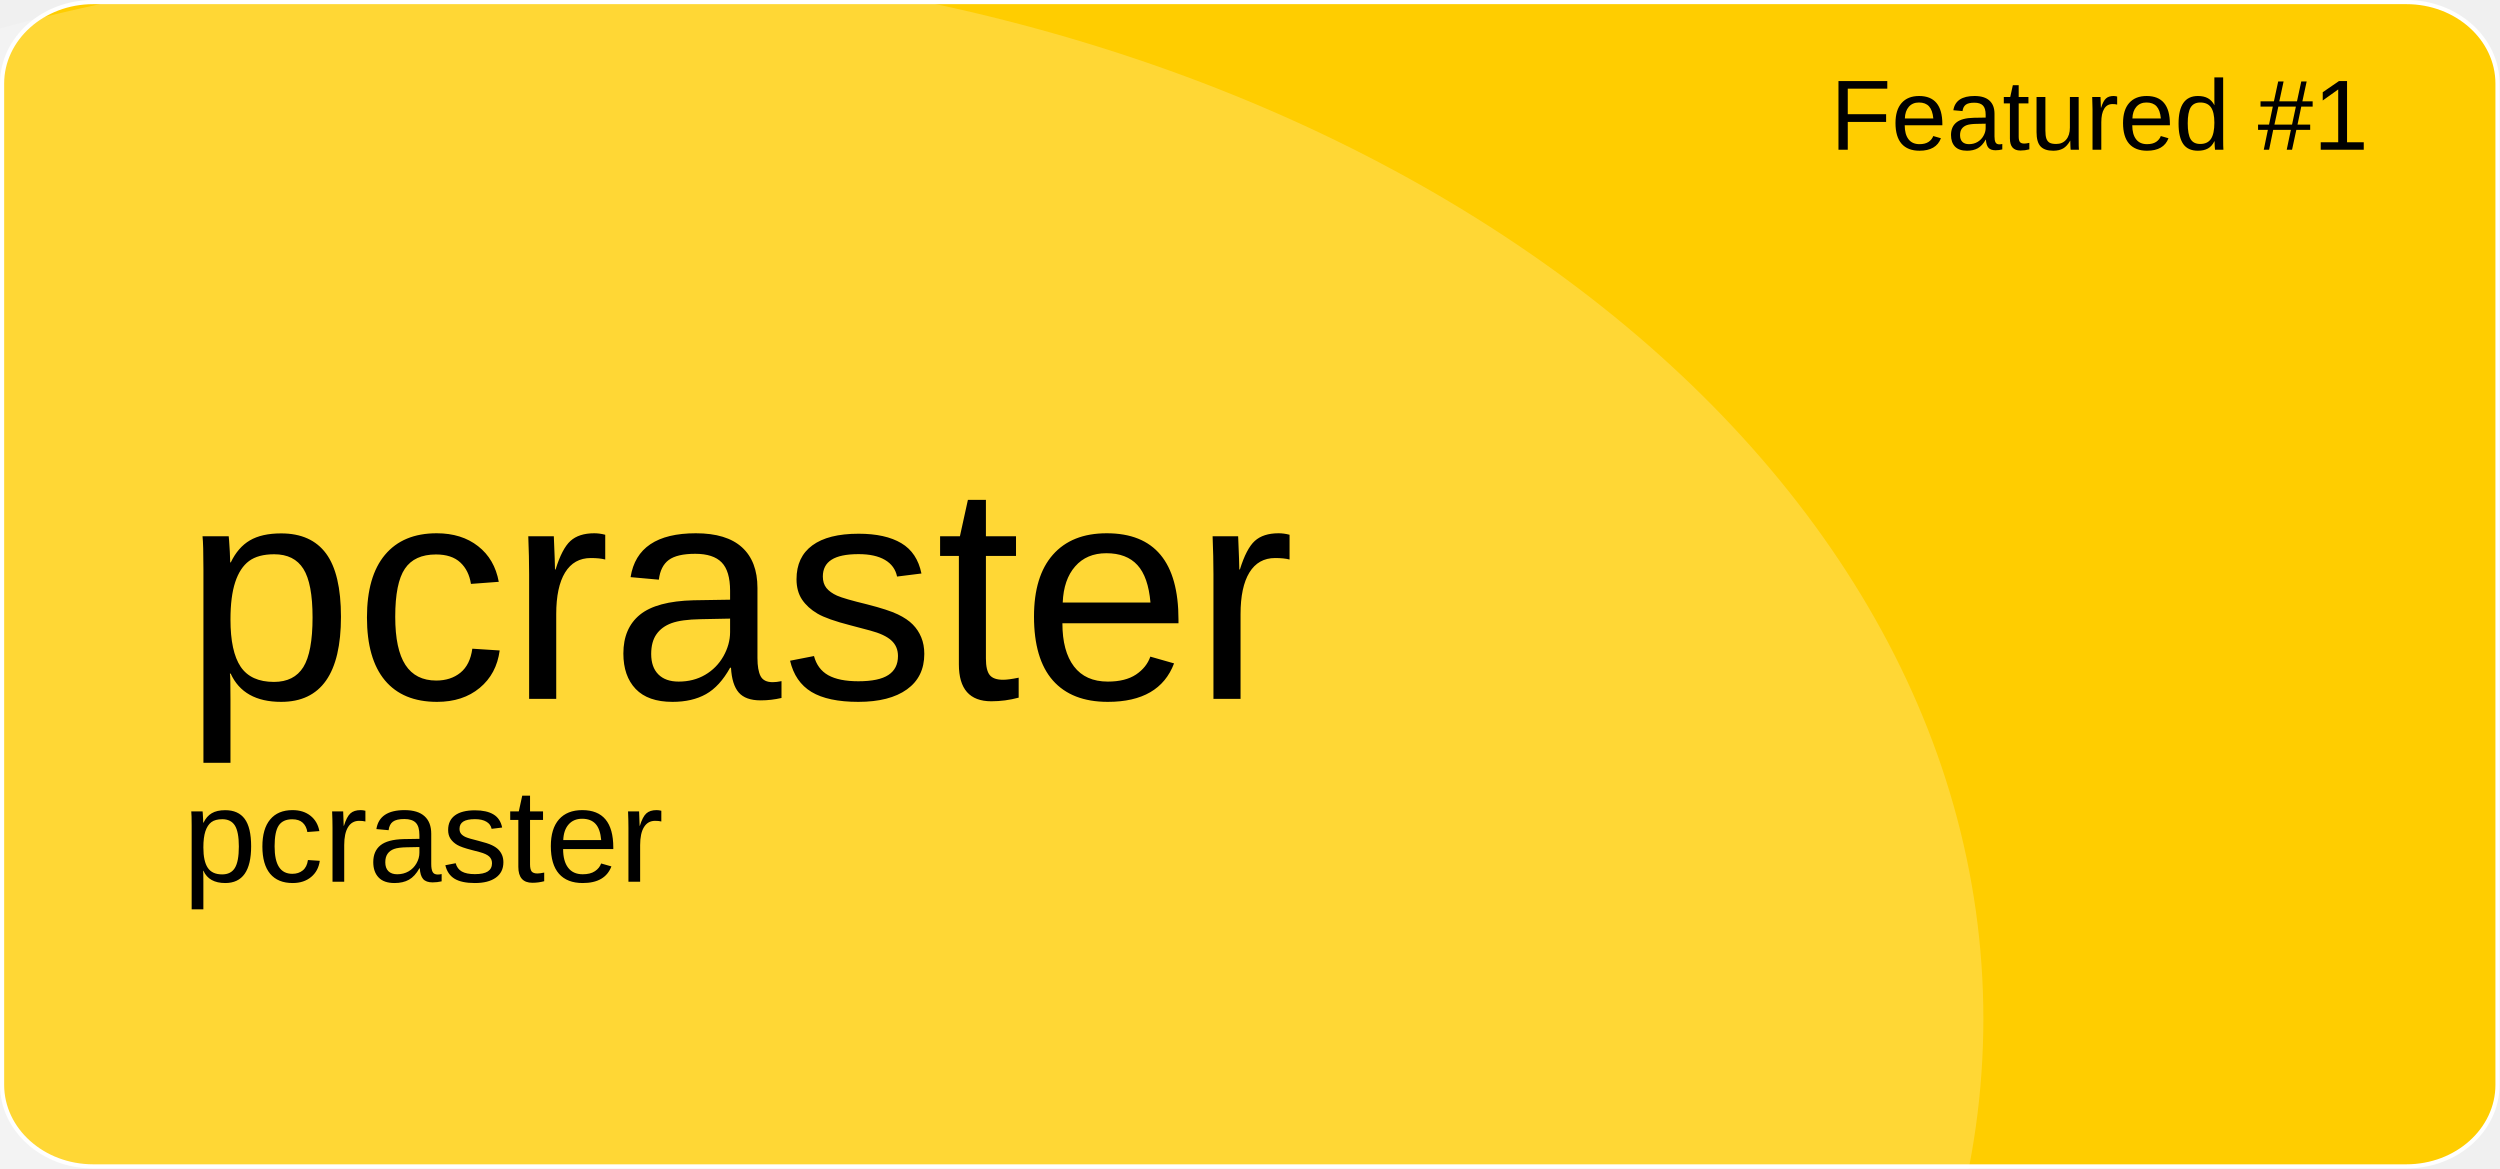
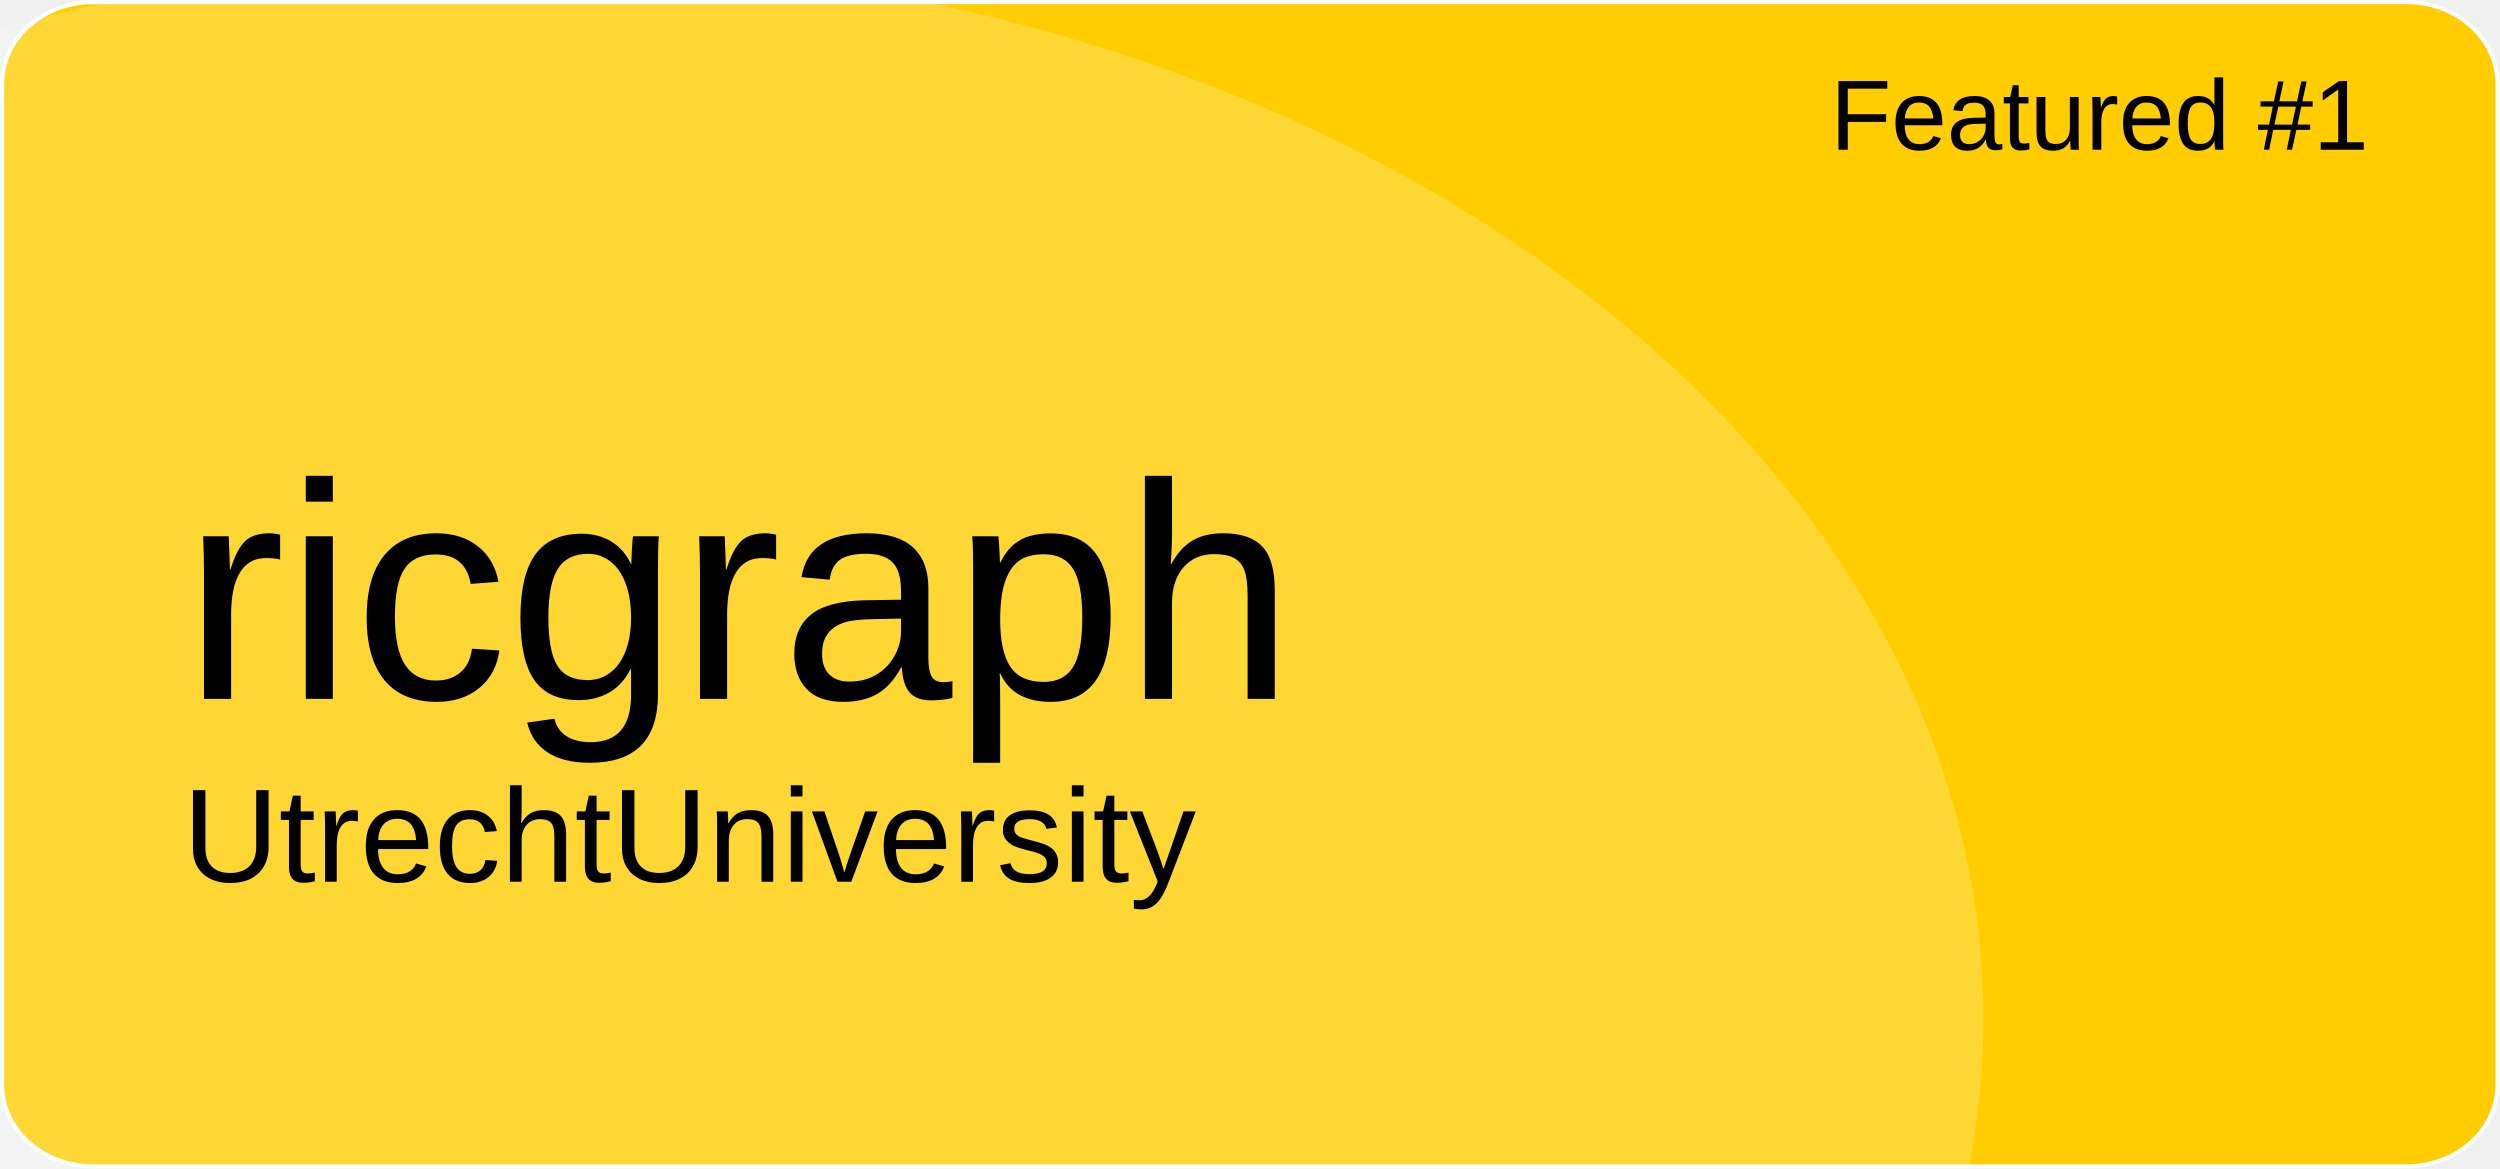
<svg xmlns="http://www.w3.org/2000/svg" version="1.1" id="a" x="0px" y="0px" viewBox="0 0 601 281" style="enable-background:new 0 0 601 281;" xml:space="preserve">
  <style type="text/css">
	.st0{fill:#FFCD00;stroke:#FFFFFF;stroke-miterlimit:10;}
	.st1{opacity:0.21;fill:#FFFFFF;enable-background:new    ;}
	.st2{font-family:'Arial';}
	.st3{font-size:24px;}
	.st4{font-size:74px;}
	.st5{font-size:32px;}
</style>
  <path id="b" class="st0" d="M22.4,0.5h556.1c12.1,0,21.9,8.8,21.9,19.6v240.7c0,10.8-9.8,19.6-21.9,19.6H22.4  c-12.1,0-21.9-8.8-21.9-19.6V20.1C0.5,9.3,10.3,0.5,22.4,0.5z" />
  <ellipse class="st1" cx="124.5" cy="244.9" rx="352.3" ry="254.4" />
  <text transform="matrix(1 0 0 1 440 36)" class="st2 st3">Featured #1</text>
-   <text transform="matrix(1 0 0 1 43.92 168.01)" class="st2 st4">pcraster</text>
-   <text transform="matrix(1 0 0 1 43.92 211.97)" class="st2 st5">pcraster</text>
+   <text transform="matrix(1 0 0 1 43.92 168.01)" class="st2 st4">ricgraph</text>
+   <text transform="matrix(1 0 0 1 43.92 211.97)" class="st2 st5">UtrechtUniversity</text>
</svg>
